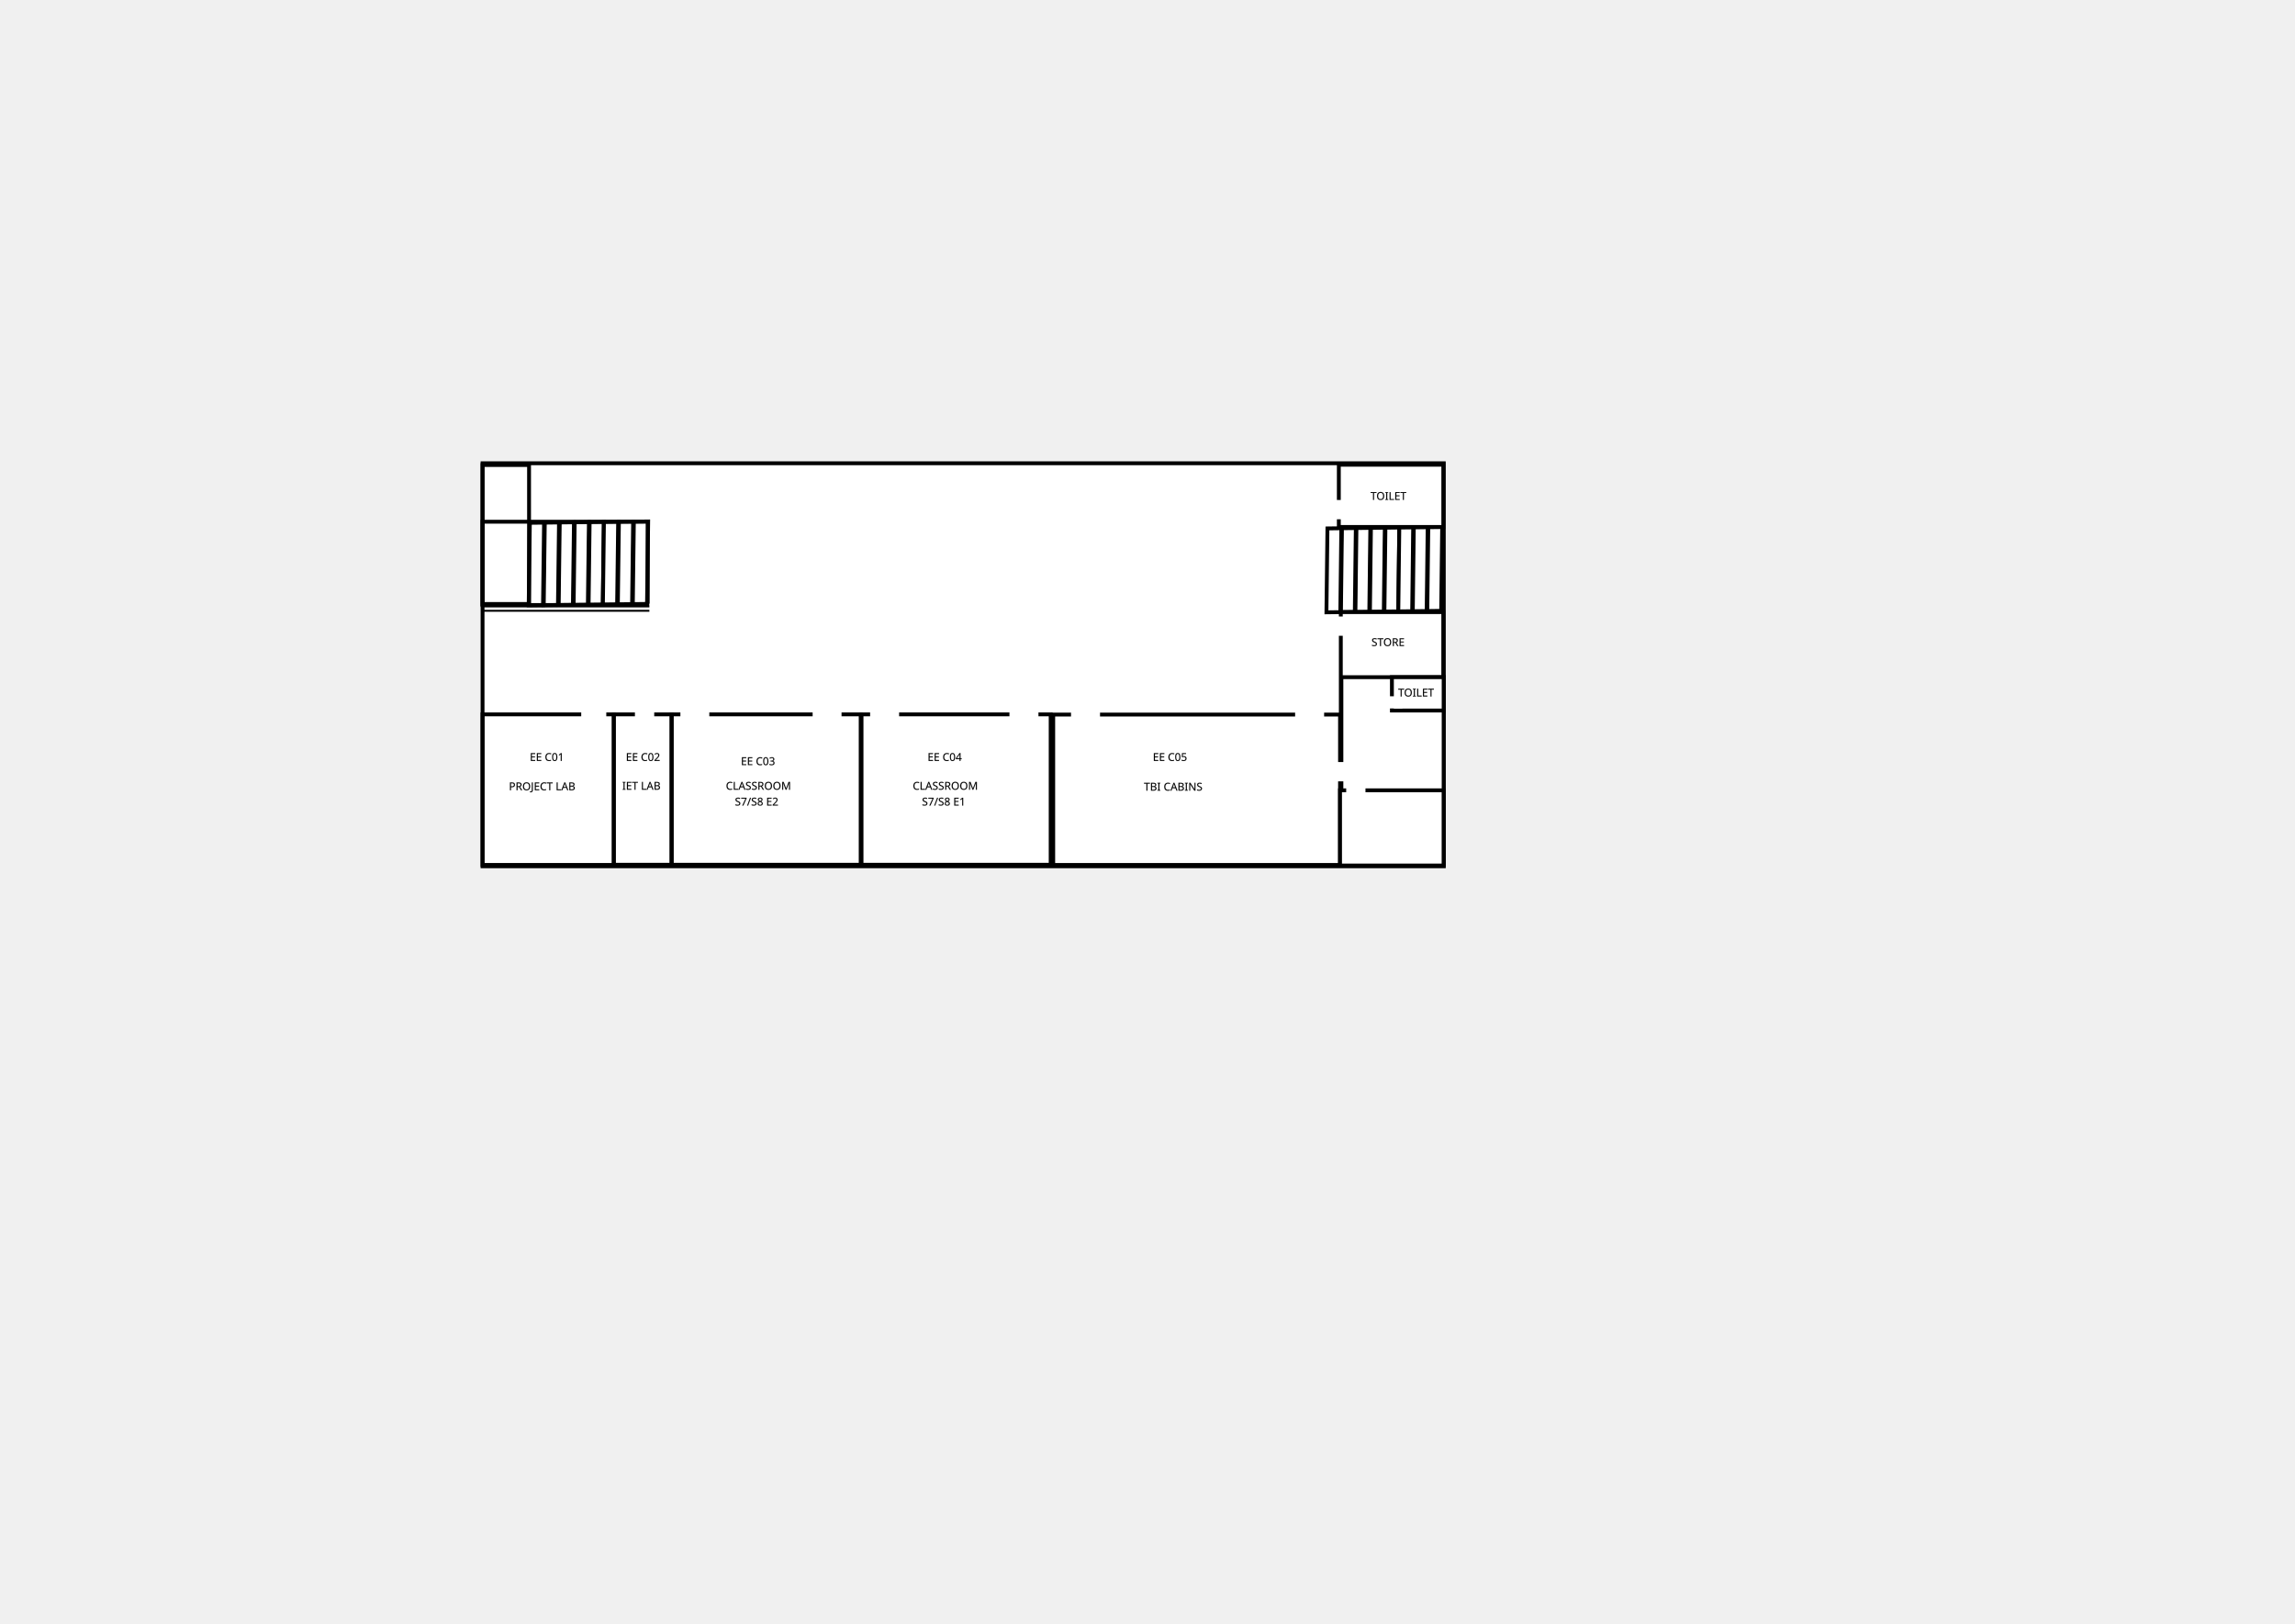
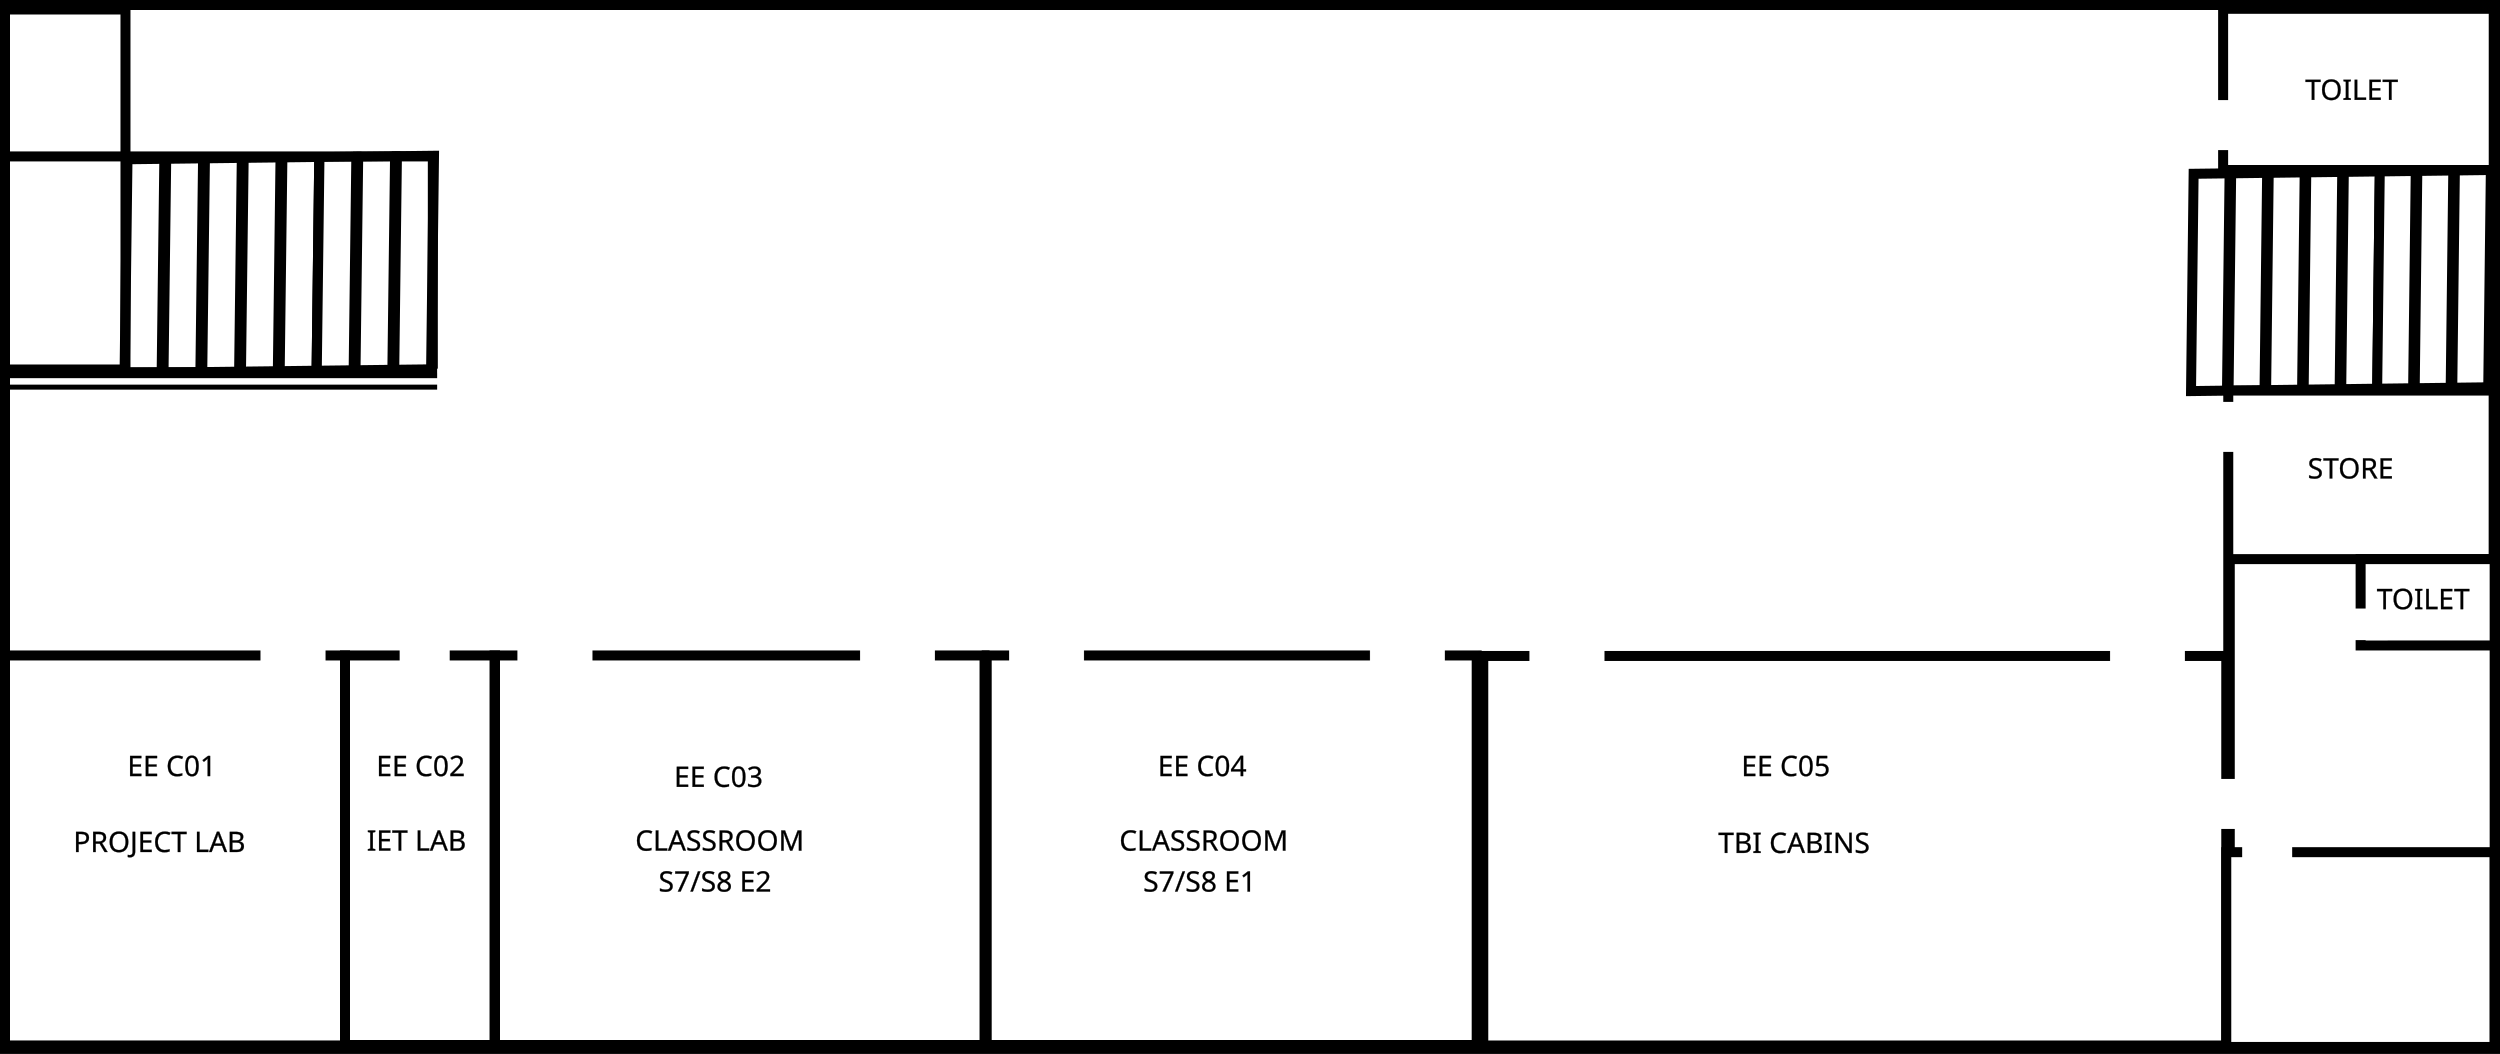
- <svg xmlns="http://www.w3.org/2000/svg" width="1189mm" height="841mm" viewBox="0 0 4493.858 3178.583" version="1.1" id="svg5">
-   <defs id="defs2">
-     <linearGradient id="linearGradient3202">
-       <stop style="stop-color:#000000;stop-opacity:1;" offset="0" id="stop3200" />
-     </linearGradient>
-   </defs>
-   <g id="layer1">
+ <svg xmlns="http://www.w3.org/2000/svg" width="500mm" height="210.785mm" viewBox="0 0 1889.764 796.668" version="1.1" id="svg5">
+   <defs id="defs2" />
+   <g id="layer1" transform="translate(-941.1025,-903.3071)">
    <rect style="opacity:1;fill:#ffffff;fill-opacity:1;stroke:#000000;stroke-width:7.559;stroke-dasharray:none;stroke-opacity:1" id="rect1787" width="1882.205" height="789.109" x="944.882" y="907.087" />
    <g id="g40256-9-8-4" transform="matrix(0.03267875,-2.727865,2.715213,-0.03459852,2374.244,1378.495)" style="stroke-width:2.778;stroke-dasharray:none">
      <rect style="fill:#ffffff;stroke:#000000;stroke-width:2.778;stroke-dasharray:none;stroke-opacity:1" id="rect36197-37-5-9" width="60.214" height="10.008" x="64.794" y="102.283" />
      <rect style="fill:#ffffff;stroke:#000000;stroke-width:2.778;stroke-dasharray:none;stroke-opacity:1" id="rect36197-3-7-2-5" width="60.214" height="10.008" x="64.794" y="91.828" />
      <rect style="fill:#ffffff;stroke:#000000;stroke-width:2.778;stroke-dasharray:none;stroke-opacity:1" id="rect36197-6-0-8-4" width="60.214" height="10.008" x="64.794" y="81.374" />
      <rect style="fill:#ffffff;stroke:#000000;stroke-width:2.778;stroke-dasharray:none;stroke-opacity:1" id="rect36197-1-15-5-7" width="60.214" height="10.008" x="64.794" y="112.737" />
      <rect style="fill:#ffffff;stroke:#000000;stroke-width:2.778;stroke-dasharray:none;stroke-opacity:1" id="rect36197-2-36-2-6" width="60.214" height="10.008" x="64.794" y="123.191" />
      <rect style="fill:#ffffff;stroke:#000000;stroke-width:2.778;stroke-dasharray:none;stroke-opacity:1" id="rect36197-9-8-5-6" width="60.214" height="10.008" x="64.794" y="133.199" />
      <rect style="fill:#ffffff;stroke:#000000;stroke-width:2.778;stroke-dasharray:none;stroke-opacity:1" id="rect36197-1-3-8-2-0" width="60.214" height="10.008" x="64.794" y="143.653" />
      <rect style="fill:#ffffff;stroke:#000000;stroke-width:2.778;stroke-dasharray:none;stroke-opacity:1" id="rect36197-2-1-5-6-1" width="60.214" height="10.008" x="64.794" y="154.108" />
    </g>
    <g id="g40256-9-8-4-7" transform="matrix(0.03370318,-2.68111,2.80033,-0.03400551,805.2952,1361.707)" style="stroke-width:2.759;stroke-dasharray:none">
      <rect style="fill:#ffffff;stroke:#000000;stroke-width:2.759;stroke-dasharray:none;stroke-opacity:1" id="rect36197-37-5-9-2" width="60.214" height="10.008" x="64.794" y="102.283" />
      <rect style="fill:#ffffff;stroke:#000000;stroke-width:2.759;stroke-dasharray:none;stroke-opacity:1" id="rect36197-3-7-2-5-0" width="60.214" height="10.008" x="64.794" y="91.828" />
      <rect style="fill:#ffffff;stroke:#000000;stroke-width:2.759;stroke-dasharray:none;stroke-opacity:1" id="rect36197-6-0-8-4-9" width="60.214" height="10.008" x="64.794" y="81.374" />
      <rect style="fill:#ffffff;stroke:#000000;stroke-width:2.759;stroke-dasharray:none;stroke-opacity:1" id="rect36197-1-15-5-7-9" width="60.214" height="10.008" x="64.794" y="112.737" />
      <rect style="fill:#ffffff;stroke:#000000;stroke-width:2.759;stroke-dasharray:none;stroke-opacity:1" id="rect36197-2-36-2-6-1" width="60.214" height="10.008" x="64.794" y="123.191" />
      <rect style="fill:#ffffff;stroke:#000000;stroke-width:2.759;stroke-dasharray:none;stroke-opacity:1" id="rect36197-9-8-5-6-6" width="60.214" height="10.008" x="64.794" y="133.199" />
      <rect style="fill:#ffffff;stroke:#000000;stroke-width:2.759;stroke-dasharray:none;stroke-opacity:1" id="rect36197-1-3-8-2-0-1" width="60.214" height="10.008" x="64.794" y="143.653" />
      <rect style="fill:#ffffff;stroke:#000000;stroke-width:2.759;stroke-dasharray:none;stroke-opacity:1" id="rect36197-2-1-5-6-1-7" width="60.214" height="10.008" x="64.794" y="154.108" />
    </g>
    <rect style="opacity:1;fill:none;fill-opacity:1;stroke:#000000;stroke-width:7.559;stroke-dasharray:none;stroke-opacity:1" id="rect9688" width="257.008" height="294.803" x="944.882" y="1398.773" />
    <rect style="opacity:1;fill:none;fill-opacity:1;stroke:#000000;stroke-width:7.559;stroke-dasharray:none;stroke-opacity:1" id="rect9700" width="113.386" height="294.455" x="1201.89" y="1398.773" />
    <rect style="fill:none;fill-opacity:1;stroke:#000000;stroke-width:7.559;stroke-dasharray:none;stroke-opacity:1" id="rect9700-9" width="370.394" height="294.455" x="1314.928" y="1398.773" />
    <rect style="fill:none;fill-opacity:1;stroke:#000000;stroke-width:7.559;stroke-dasharray:none;stroke-opacity:1" id="rect9700-9-0" width="370.394" height="294.455" x="1686.95" y="1398.773" />
    <rect style="fill:none;fill-opacity:1;stroke:#000000;stroke-width:7.559;stroke-dasharray:none;stroke-opacity:1" id="rect9700-9-0-1" width="561.638" height="294.455" x="2062.314" y="1399.151" />
    <rect style="opacity:1;fill:none;fill-opacity:1;stroke:#000000;stroke-width:7.559;stroke-dasharray:none;stroke-opacity:1" id="rect9830" width="323.395" height="163.08" x="944.882" y="1021.551" />
    <rect style="opacity:1;fill:none;fill-opacity:1;stroke:#000000;stroke-width:7.559;stroke-dasharray:none;stroke-opacity:1" id="rect10010" width="91.068" height="272.126" x="944.882" y="910.488" />
    <rect style="opacity:1;fill:none;fill-opacity:1;stroke:#000000;stroke-width:3.78;stroke-dasharray:none;stroke-opacity:1" id="rect10068" width="338.135" height="8.666" x="944.883" y="1187.278" />
    <rect style="opacity:1;fill:#ffffff;fill-opacity:1;stroke:#ffffff;stroke-width:7.559;stroke-dasharray:none;stroke-opacity:1" id="rect10070" width="39.947" height="13.856" x="1275.329" y="1185.766" />
    <rect style="opacity:1;fill:#ffffff;fill-opacity:1;stroke:#000000;stroke-width:7.559;stroke-dasharray:none;stroke-opacity:1" id="rect12564" width="204.555" height="121.846" x="2621.575" y="909.964" />
    <rect style="opacity:1;fill:#ffffff;fill-opacity:1;stroke:#ffffff;stroke-width:7.559;stroke-dasharray:none;stroke-opacity:1" id="rect19837" width="30.145" height="35.087" x="2635.97" y="1529.495" />
    <rect style="opacity:1;fill:#ffffff;fill-opacity:1;stroke:#000000;stroke-width:7.559;stroke-dasharray:none;stroke-opacity:1" id="rect16198" width="200.61" height="196.834" x="2625.462" y="1198.538" />
    <rect style="opacity:1;fill:#ffffff;fill-opacity:1;stroke:#ffffff;stroke-width:7.559;stroke-dasharray:none;stroke-opacity:1" id="rect21865" width="41.017" height="19.264" x="2704.167" y="1429.739" />
    <rect style="opacity:1;fill:#ffffff;fill-opacity:1;stroke:#000000;stroke-width:7.559;stroke-dasharray:none;stroke-opacity:1" id="rect13292" width="200.236" height="365.576" x="2626.594" y="1325.951" />
    <rect style="opacity:1;fill:#ffffff;fill-opacity:1;stroke:#000000;stroke-width:7.559;stroke-dasharray:none;stroke-opacity:1" id="rect21033" width="101.32" height="65.263" x="2725.51" y="1325.951" />
    <rect style="opacity:1;fill:#ffffff;fill-opacity:1;stroke:#000000;stroke-width:7.559;stroke-dasharray:none;stroke-opacity:1" id="rect18378" width="202.757" height="147.228" x="2623.948" y="1547.475" />
    <rect style="opacity:1;fill:#ffffff;fill-opacity:1;stroke:#ffffff;stroke-width:7.559;stroke-dasharray:none;stroke-opacity:1" id="rect19832" width="30.236" height="30.236" x="2604.837" y="1495.891" />
    <rect style="opacity:1;fill:#ffffff;fill-opacity:1;stroke:#ffffff;stroke-width:7.559;stroke-dasharray:none;stroke-opacity:1" id="rect24150" width="37.064" height="16.308" x="2705.156" y="1367.085" />
    <rect style="opacity:1;fill:#ffffff;fill-opacity:1;stroke:#ffffff;stroke-width:7.559;stroke-dasharray:none;stroke-opacity:1" id="rect24152" width="30.236" height="30.236" x="2639.751" y="1529.495" />
    <rect style="opacity:1;fill:#ffffff;fill-opacity:1;stroke:#ffffff;stroke-width:7.559;stroke-dasharray:none;stroke-opacity:1" id="rect26332" width="30.236" height="30.236" x="2615.026" y="1210.881" />
    <rect style="opacity:1;fill:#ffffff;fill-opacity:1;stroke:#ffffff;stroke-width:7.559;stroke-dasharray:none;stroke-opacity:1" id="rect28512" width="30.236" height="30.236" x="2608.767" y="982.748" />
    <text xml:space="preserve" style="font-style:normal;font-variant:normal;font-weight:normal;font-stretch:normal;font-size:21.333px;font-family:sans-serif;-inkscape-font-specification:'sans-serif, Normal';font-variant-ligatures:normal;font-variant-caps:normal;font-variant-numeric:normal;font-variant-east-asian:normal;opacity:1;fill:#000000;fill-opacity:1;stroke:#000000;stroke-width:0.189;stroke-dasharray:none;stroke-opacity:1" x="1037.381" y="1489.933" id="text32567">
      <tspan id="tspan32565" x="1037.381" y="1489.933">EE C01</tspan>
    </text>
    <text xml:space="preserve" style="font-style:normal;font-variant:normal;font-weight:normal;font-stretch:normal;font-size:21.333px;font-family:sans-serif;-inkscape-font-specification:'sans-serif, Normal';font-variant-ligatures:normal;font-variant-caps:normal;font-variant-numeric:normal;font-variant-east-asian:normal;opacity:1;fill:#000000;fill-opacity:1;stroke:#000000;stroke-width:0.189;stroke-dasharray:none;stroke-opacity:1" x="996.548" y="1547.335" id="text32571">
      <tspan id="tspan32569" x="996.548" y="1547.335">PROJECT LAB</tspan>
    </text>
    <text xml:space="preserve" style="font-style:normal;font-variant:normal;font-weight:normal;font-stretch:normal;font-size:21.333px;font-family:sans-serif;-inkscape-font-specification:'sans-serif, Normal';font-variant-ligatures:normal;font-variant-caps:normal;font-variant-numeric:normal;font-variant-east-asian:normal;opacity:1;fill:#000000;fill-opacity:1;stroke:#000000;stroke-width:0.189;stroke-dasharray:none;stroke-opacity:1" x="1225.549" y="1489.944" id="text32575">
      <tspan id="tspan32573" x="1225.549" y="1489.944">EE C02</tspan>
    </text>
    <text xml:space="preserve" style="font-style:normal;font-variant:normal;font-weight:normal;font-stretch:normal;font-size:21.333px;font-family:sans-serif;-inkscape-font-specification:'sans-serif, Normal';font-variant-ligatures:normal;font-variant-caps:normal;font-variant-numeric:normal;font-variant-east-asian:normal;opacity:1;fill:#000000;fill-opacity:1;stroke:#000000;stroke-width:0.189;stroke-dasharray:none;stroke-opacity:1" x="1218.359" y="1546.314" id="text32579">
      <tspan id="tspan32577" x="1218.359" y="1546.314">IET LAB</tspan>
    </text>
    <text xml:space="preserve" style="font-style:normal;font-variant:normal;font-weight:normal;font-stretch:normal;font-size:21.333px;font-family:sans-serif;-inkscape-font-specification:'sans-serif, Normal';font-variant-ligatures:normal;font-variant-caps:normal;font-variant-numeric:normal;font-variant-east-asian:normal;opacity:1;fill:#000000;fill-opacity:1;stroke:#000000;stroke-width:0.189;stroke-dasharray:none;stroke-opacity:1" x="1450.667" y="1498.116" id="text32583">
      <tspan id="tspan32581" x="1450.667" y="1498.116">EE C03</tspan>
    </text>
    <text xml:space="preserve" style="font-style:normal;font-variant:normal;font-weight:normal;font-stretch:normal;font-size:21.333px;font-family:sans-serif;-inkscape-font-specification:'sans-serif, Normal';font-variant-ligatures:normal;font-variant-caps:normal;font-variant-numeric:normal;font-variant-east-asian:normal;opacity:1;fill:#000000;fill-opacity:1;stroke:#000000;stroke-width:0.189;stroke-dasharray:none;stroke-opacity:1" x="1421.307" y="1546.314" id="text32587">
      <tspan id="tspan32585" x="1421.307" y="1546.314">CLASSROOM</tspan>
    </text>
    <text xml:space="preserve" style="font-style:normal;font-variant:normal;font-weight:normal;font-stretch:normal;font-size:21.333px;font-family:sans-serif;-inkscape-font-specification:'sans-serif, Normal';font-variant-ligatures:normal;font-variant-caps:normal;font-variant-numeric:normal;font-variant-east-asian:normal;opacity:1;fill:#000000;fill-opacity:1;stroke:#000000;stroke-width:0.189;stroke-dasharray:none;stroke-opacity:1" x="1438.886" y="1577.248" id="text32591">
      <tspan id="tspan32589" x="1438.886" y="1577.248">S7/S8 E2</tspan>
    </text>
    <text xml:space="preserve" style="font-style:normal;font-variant:normal;font-weight:normal;font-stretch:normal;font-size:21.333px;font-family:sans-serif;-inkscape-font-specification:'sans-serif, Normal';font-variant-ligatures:normal;font-variant-caps:normal;font-variant-numeric:normal;font-variant-east-asian:normal;opacity:1;fill:#000000;fill-opacity:1;stroke:#000000;stroke-width:0.189;stroke-dasharray:none;stroke-opacity:1" x="1816.259" y="1489.938" id="text32595">
      <tspan id="tspan32593" x="1816.259" y="1489.938">EE C04</tspan>
    </text>
    <text xml:space="preserve" style="font-style:normal;font-variant:normal;font-weight:normal;font-stretch:normal;font-size:21.333px;font-family:sans-serif;-inkscape-font-specification:'sans-serif, Normal';font-variant-ligatures:normal;font-variant-caps:normal;font-variant-numeric:normal;font-variant-east-asian:normal;opacity:1;fill:#000000;fill-opacity:1;stroke:#000000;stroke-width:0.189;stroke-dasharray:none;stroke-opacity:1" x="1787.186" y="1546.314" id="text32599">
      <tspan id="tspan32597" x="1787.186" y="1546.314">CLASSROOM</tspan>
    </text>
    <text xml:space="preserve" style="font-style:normal;font-variant:normal;font-weight:normal;font-stretch:normal;font-size:21.333px;font-family:sans-serif;-inkscape-font-specification:'sans-serif, Normal';font-variant-ligatures:normal;font-variant-caps:normal;font-variant-numeric:normal;font-variant-east-asian:normal;opacity:1;fill:#000000;fill-opacity:1;stroke:#000000;stroke-width:0.189;stroke-dasharray:none;stroke-opacity:1" x="1805.207" y="1577.248" id="text32603">
      <tspan id="tspan32601" x="1805.207" y="1577.248">S7/S8 E1</tspan>
    </text>
    <text xml:space="preserve" style="font-style:normal;font-variant:normal;font-weight:normal;font-stretch:normal;font-size:21.333px;font-family:sans-serif;-inkscape-font-specification:'sans-serif, Normal';font-variant-ligatures:normal;font-variant-caps:normal;font-variant-numeric:normal;font-variant-east-asian:normal;opacity:1;fill:#000000;fill-opacity:1;stroke:#000000;stroke-width:0.189;stroke-dasharray:none;stroke-opacity:1" x="2257.382" y="1489.933" id="text32607">
      <tspan id="tspan32605" x="2257.382" y="1489.933">EE C05</tspan>
    </text>
    <text xml:space="preserve" style="font-style:normal;font-variant:normal;font-weight:normal;font-stretch:normal;font-size:21.333px;font-family:sans-serif;-inkscape-font-specification:'sans-serif, Normal';font-variant-ligatures:normal;font-variant-caps:normal;font-variant-numeric:normal;font-variant-east-asian:normal;opacity:1;fill:#000000;fill-opacity:1;stroke:#000000;stroke-width:0.189;stroke-dasharray:none;stroke-opacity:1" x="2239.94" y="1548.049" id="text32611">
      <tspan id="tspan32609" x="2239.94" y="1548.049">TBI CABINS</tspan>
    </text>
    <text xml:space="preserve" style="font-style:normal;font-variant:normal;font-weight:normal;font-stretch:normal;font-size:21.333px;font-family:sans-serif;-inkscape-font-specification:'sans-serif, Normal';font-variant-ligatures:normal;font-variant-caps:normal;font-variant-numeric:normal;font-variant-east-asian:normal;opacity:1;fill:#000000;fill-opacity:1;stroke:#000000;stroke-width:0.189;stroke-dasharray:none;stroke-opacity:1" x="2737.717" y="1363.741" id="text32615">
      <tspan id="tspan32613" x="2737.717" y="1363.741">TOILET</tspan>
    </text>
    <text xml:space="preserve" style="font-style:normal;font-variant:normal;font-weight:normal;font-stretch:normal;font-size:21.333px;font-family:sans-serif;-inkscape-font-specification:'sans-serif, Normal';font-variant-ligatures:normal;font-variant-caps:normal;font-variant-numeric:normal;font-variant-east-asian:normal;opacity:1;fill:#000000;fill-opacity:1;stroke:#000000;stroke-width:0.189;stroke-dasharray:none;stroke-opacity:1" x="2685.465" y="1264.972" id="text32619">
      <tspan id="tspan32617" x="2685.465" y="1264.972">STORE</tspan>
    </text>
    <text xml:space="preserve" style="font-style:normal;font-variant:normal;font-weight:normal;font-stretch:normal;font-size:21.333px;font-family:sans-serif;-inkscape-font-specification:'sans-serif, Normal';font-variant-ligatures:normal;font-variant-caps:normal;font-variant-numeric:normal;font-variant-east-asian:normal;opacity:1;fill:#000000;fill-opacity:1;stroke:#000000;stroke-width:0.189;stroke-dasharray:none;stroke-opacity:1" x="2683.629" y="978.793" id="text32623">
      <tspan id="tspan32621" x="2683.629" y="978.793">TOILET</tspan>
    </text>
    <rect style="opacity:1;fill:#ffffff;fill-opacity:1;stroke:#ffffff;stroke-width:0.189;stroke-dasharray:none;stroke-opacity:1" id="rect32625" width="48.945" height="50.72" x="1138.124" y="1375.239" />
    <rect style="opacity:1;fill:#ffffff;fill-opacity:1;stroke:#ffffff;stroke-width:0.189;stroke-dasharray:none;stroke-opacity:1" id="rect32629" width="37.606" height="41.511" x="1243.363" y="1379.758" />
    <rect style="opacity:1;fill:#ffffff;fill-opacity:1;stroke:#ffffff;stroke-width:0.189;stroke-dasharray:none;stroke-opacity:1" id="rect32631" width="56.504" height="37.606" x="1332.316" y="1383.711" />
    <rect style="opacity:1;fill:#ffffff;fill-opacity:1;stroke:#ffffff;stroke-width:0.189;stroke-dasharray:none;stroke-opacity:1" id="rect32633" width="56.504" height="37.606" x="1591.268" y="1377.781" />
    <rect style="opacity:1;fill:#ffffff;fill-opacity:1;stroke:#ffffff;stroke-width:0.189;stroke-dasharray:none;stroke-opacity:1" id="rect32635" width="56.504" height="37.606" x="1703.942" y="1377.781" />
    <rect style="opacity:1;fill:#ffffff;fill-opacity:1;stroke:#ffffff;stroke-width:0.189;stroke-dasharray:none;stroke-opacity:1" id="rect32637" width="56.504" height="37.606" x="1976.731" y="1375.804" />
    <rect style="opacity:1;fill:#ffffff;fill-opacity:1;stroke:#ffffff;stroke-width:0.189;stroke-dasharray:none;stroke-opacity:1" id="rect32639" width="56.504" height="37.606" x="2097.311" y="1379.758" />
    <rect style="opacity:1;fill:#ffffff;fill-opacity:1;stroke:#ffffff;stroke-width:0.189;stroke-dasharray:none;stroke-opacity:1" id="rect32641" width="56.504" height="37.606" x="2536.145" y="1375.804" />
  </g>
</svg>
